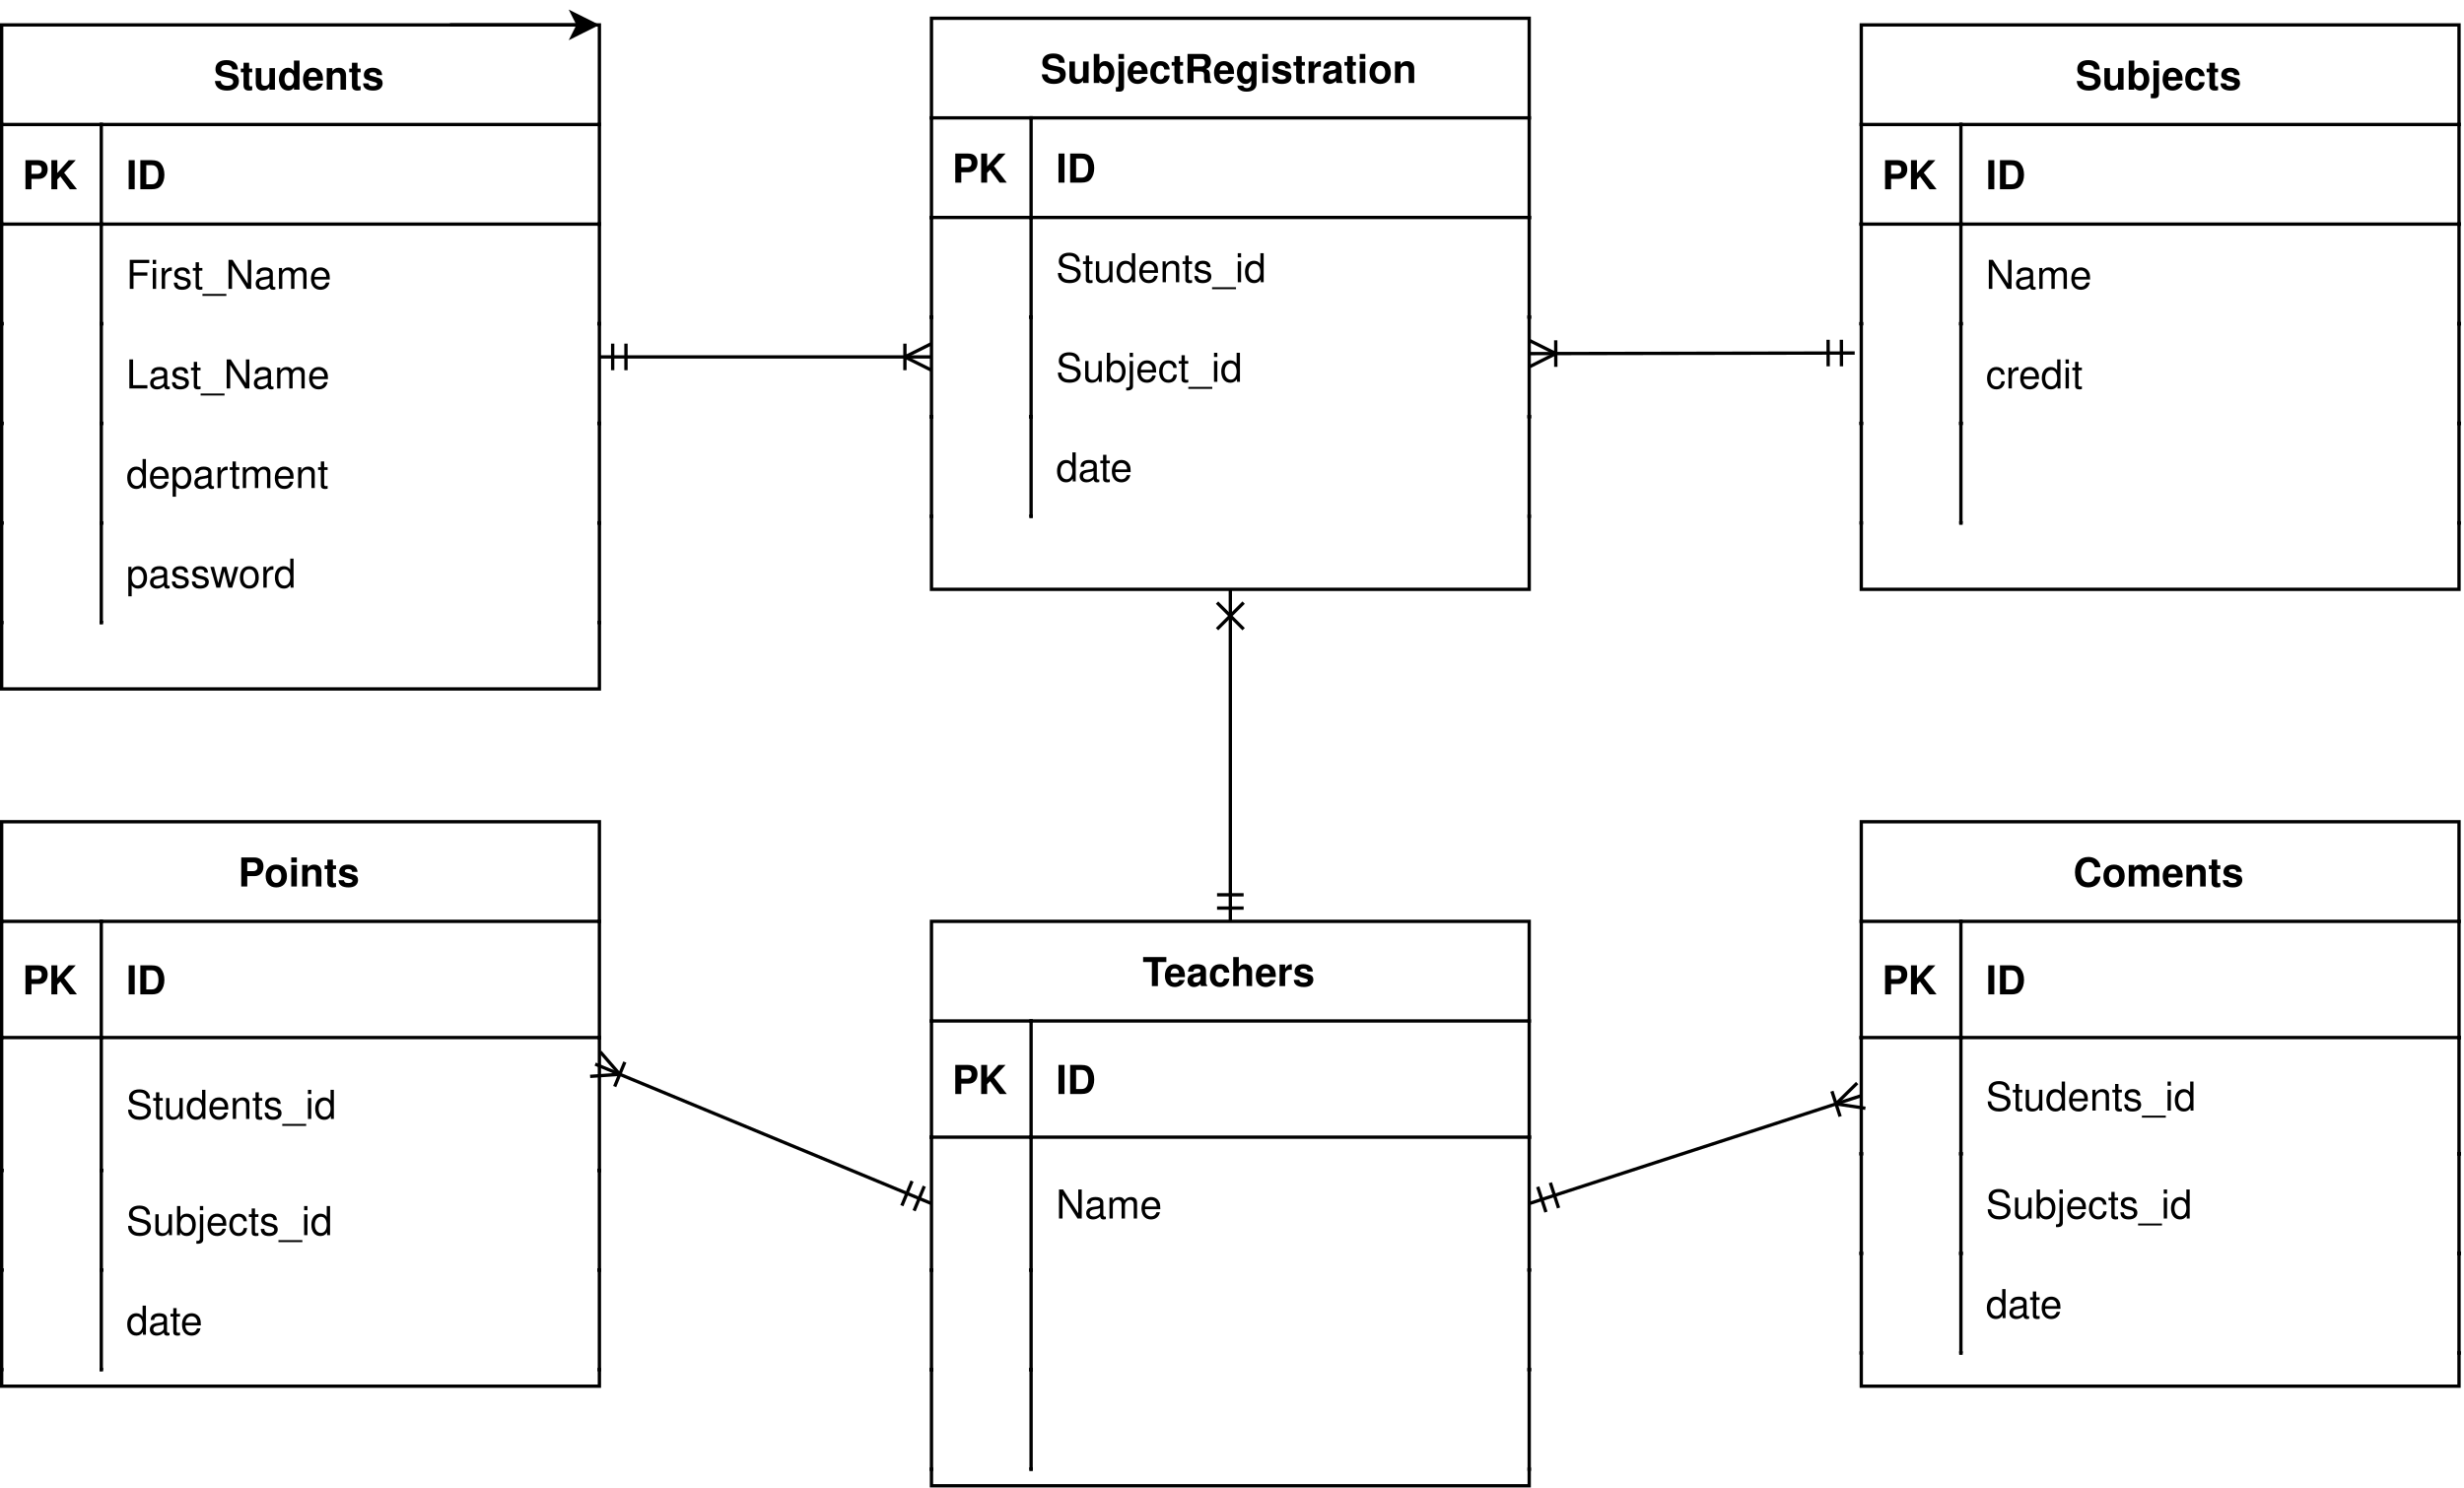
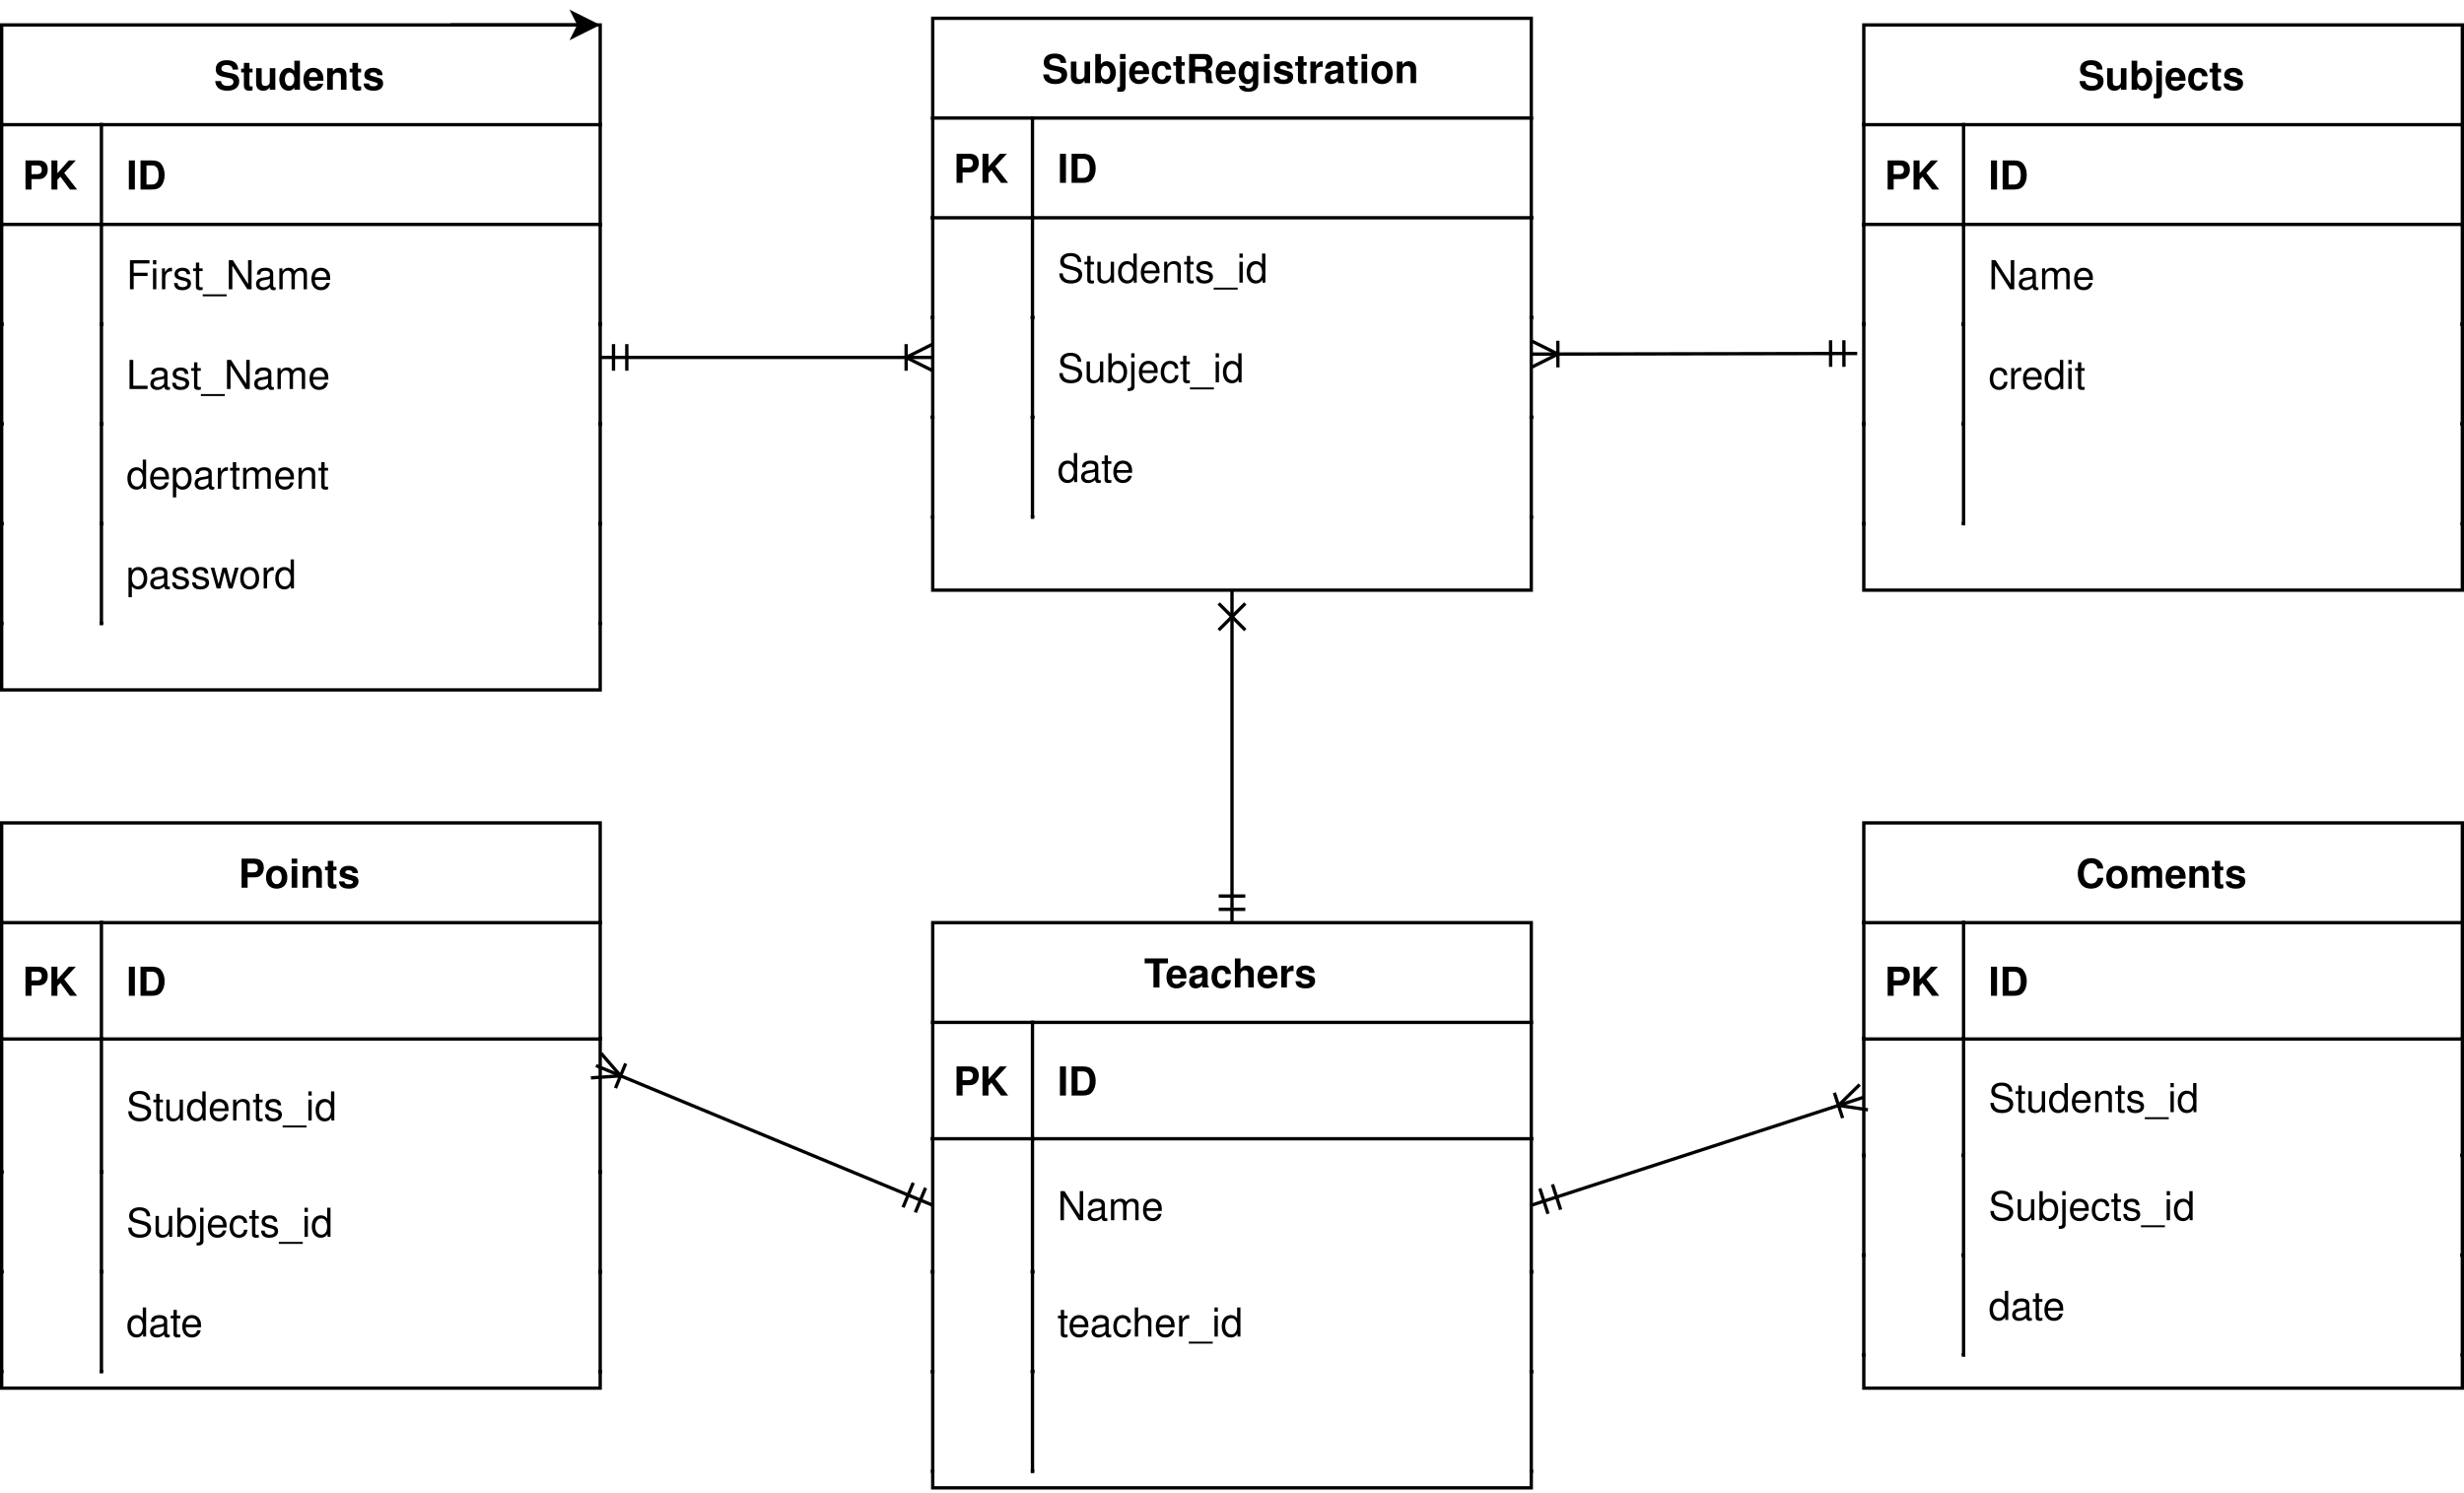
- <svg xmlns="http://www.w3.org/2000/svg" host="65bd71144e" version="1.1" width="742px" height="448px" viewBox="-0.5 -0.5 742 448" content="&lt;mxfile&gt;&lt;diagram id=&quot;-GBpEVrrF6LNIqLnKOfF&quot; name=&quot;ページ1&quot;&gt;7V1dk5s2FP01fuwOQmDjx66TtJ1u2sxuZpo8ZYjR2nQw8oC86+2vrzCSjRGsxYcxvjizkzGykMU9l4N0j64Y4dlq+1vkrpefqUeCkWl42xH+MDLNqeXw/5OCt7Rg7JhpwSLyvbQIHQqe/P+IKDRE6cb3SHxUkVEaMH99XDinYUjm7KjMjSL6elztmQbHv7p2F0QpeJq7gVr6j++xZVrqmJND+e/EXyzlL6PxNP1m5crK4kripevR10wR/jjCs4hSln5abWckSGwn7ZKe96nk233HIhIynRNEj1/cYCOu7YltPH5yLPrH3uRF866uk4/M/ZkU3cfMjZjABhu8gFubuX5IIl6AdsdB4K5jf1c9LVn6gffgvtENkw3Jo/tnf0u8xxSapC5H6YE3lhwmjT/zxp9EZ5Kv3cBfhPzznPc1+cX7iMS8Lw9uzEQN1RTCOi8kYmSbKRKm+Y3QFWHRG68ivrUESsJNkUTt9QA6ckTZMgO4aYhCVzjaYt/0AQv+QcBRDI2jQFMKCb9I5rvBI/d1N1zs0Dk2fmJBL6Lrr260IEwUrKmf2O7jyw5uYWY/CGY0oAmGIQ2Tlhhdiy8D8izP/UkZoysJlbjyfaO7q7bv+R+3w8y4s0c27+6MH6PDMf9LqkdsRsOYRdxzkjYIB/CVJCAWADjRBlAghjUBwy3gNVXw+vJnNcR2ZOUeEKsMhpEDI3/TUG6552DHN0vf47d5oZUdbStnzIorWlU0djBA5dbcgDtv6DJyTzehFytQ7fuphZ58tGTg++PDheGTHJfWvY/X7twPFw/pmeMcvvYZ8N2W30V2q3hrNdcy4EgBvI/8mveJfvHruEN+RWZDwFq/P4nny/b02RXpj0Ig0StWwPvkRzH78Ze7In2n2daBhcyrcqozMBpVUC9g1lIanXZIoxOjGj6XY80TJk0dDTRrTtQxSjLBvXLSrIkrZNKc2DfSrEqa2tGYVlhzDIQ1U0+DzZpqUNMjCUqrxApQabMMWMi0iWznxpuVedPukDeRXXE60FviFL4GmjmRjOdkqHPtxvErjTywxFkKLGTmxGMF6KfNz395/27C3yiJa9ZU/tCkBdLE6gCmj4+5TqW/vcP2UvvDqlh7peIf1tcAAD34sCreQlX/KgAM+QFoqSOdPnJsp/JfdY7tUv+zmgq2/dD/9o43KIK1TAW86w5i14QUNKWqGu+NUitTapdaoGXBoFSsbWRIlGor4M2jxH5ASFUfVNCkqgZqbqRamVQ71QqtpuGbnrCqvpUhsWrTZfe95VN9OCHzqfzFDJzEWxAZRxEILdkqEDcL2frsWwLF3cQWh9/lbcU/f9hmD97kQcg79E22kBx8z35zOGl3JM9Ke5Z0JwNPYSQ7pptoLmoJtmGS00elAmBEApf5L8etN1P3JrWtmTUm0jOmOEnXnDud4tck3YsXzCMax7Lwk59ckjjFk1U+Pq7c0Pt712VenKlUExhHRQYZZkfYTFQiEwrPI1n4yZOW+TQs5bbrEntOSXzv85wcHMjBAnL0BgtoYraAkxp67uMA7+xiz6k1DSUi7QXEHtnudYo9p+wMf1WtowaSIYk9NQGGPOhDTeNcACfRE/00wEske6nBrQvfofWSvSxtIwMiWFSwuEjsKvCD1+k507aOLGRmlRt3DJ1Zm41eu9R8nKYqXW9X6DolU2tAzOqoAxkxqb9qYq0JLGhibToAuhHrqGPdx2kq1fWXWeEnjTkFSWO8bbicOsB0samai3RCrciKA/zbr/SzG76N8vLAkdCQVRHyYkP686d1hAbygDj1S8LDBzjNXIh7fyybSHULcdbByEpD+Vi50lAqdigN1dqRCVWEK4dDFrBass9eePrFuDPQsZR3Z06t0fv60+7oC4l8ftE7uaSalJSVjdLFMK27hZ1LczHRtJ5b5PNl9gvqz+AWtkYwr5KflN+vmvd/RqCcTnHOTeo4yV4lHWUE571iWqyS6jtWVqNExlj1NoRLBtwN3Q2jYy+xZC5CVXfj7sUtffgnM77324naZ/O+gsDkjK4AbZjZSErN8wDWjRm3kjeHCgKP1QZww9BShRM3F1PtNjBTB95w1FThkdVnTu9YtsbMKdda2xspqitNBqSnlkJcdSZVG3Kt5trG/DpWrVw6PHWKacd2h0wrp2rw4lPCHWHT7H4XA2Cqal1sQfPrjU7r0CkydEeubcw2TAyFPs2S+T6g+D4yS6VT2PRZhi3kQD8yb/tp1qHPLldRIxPKlprC24DT58D00VJQYfNmwT5WKUmV4Tyg4HbubVAdx7YL3i/Ux2fcxWPbZkuJQm1EXOSPwYxtmwMIuuBB5wqVQgw69oLNq2Dai88mTjCtbmzbauPpiMGuai9djHGCGN8za3WazbfW9i1XEJwZQmy7DNuK/Fofa63m2gb7FpypQafI0NUKW+FTMMEZPIDgTMGG4YOIbZdhCzpGg2/vPKlDn7hT+gTz1hM8gLeeFOwFDju2XQYqaN601WFnx2kCYlW/3O1MZ1X/IbVgdJRWsN8IrdWt5IqzAcoW4LScfGLlpx262QD29ERDbeYkqbGhr8SdL0l0k0hGanoY1t3ZoB2NxLiOHcgvrpGUbUJ4CY3EUEM/gDQSoyRxD5JGIgMTA9VIyiAGrZEY15FpdfFZ6Qmm7VQjMa53X/KTZq6XZnVVGomhrs257lfo1AUVtDhiVIwc3Xj0aAzSSXRPprED4E34u/0i1Lv3xp2TM4e4uy+6jT3rcGaniggCkyyFSswKijN792K4cyaYlgAKmjNtjQl8+/KIaKXu21XafZPKmWWJ/F44loXuMLInztSa4LFjyc1qGqsU/DCilGWrR+56+Zl6JKnxPw==&lt;/diagram&gt;&lt;/mxfile&gt;">
+ <svg xmlns="http://www.w3.org/2000/svg" host="65bd71144e" version="1.1" width="741px" height="449px" viewBox="-0.5 -0.5 741 449" content="&lt;mxfile&gt;&lt;diagram id=&quot;-GBpEVrrF6LNIqLnKOfF&quot; name=&quot;ページ1&quot;&gt;7V1dc5s4FP01ftwMQmDjx437sTub7naSzrR96lCj2Oxg5AElcfbXr2RLgBFOJSAEBJ1Mx5LFNdxzOUj3SGIGV7vDx8Tfbz/hAEUz2woOM/huZtve0qX/s4rnU8WClVjFJgmDUxXIK+7C/xCvtHjtQxig9KwhwTgi4f68co3jGK3JWZ2fJPjpvNk9js5/de9vkFRxt/YjufZrGJAtvyx7kdf/gcLNVvwymC9P3+x80ZhfSbr1A/xUqILvZ3CVYExOn3aHFYqY74RfTsd9uPBtdmIJionKAfyMH/3ogV/bHXkI6MEpPz/yLC6anuqefST+T1Z1nRI/IRwbaNEK6m3ihzFKaAU4lqPI36fhsfmpZhtGwY3/jB+IMCRK1/fhAQW3J2hYW4rSDTXGisz4PTV+x0+Gfe1H4Samn9f0XNkvXicopedy46eEt5Bdwb3ziBKCDoUq7pqPCO8QSZ5pE/6tw1HiYQoEak856MDjddsC4LbFK30eaJvMdI4F/cDhqIbGk6C5CAm9SBL60S2NdT/eHNE5dz7zYJDg/Rc/2SDCK/Y4ZL57/3iEm7s5jKIVjjDDMMYxs0Twnn8ZoXtx7E9MCN4JqPiVZ0aPV+1e0z/qh5V15c5cerorWgZ5mf6x5glZ4TglCY0cZgNRAJ8QA7ECwIUygBwxqAgYbAGvpYTX57/0EDuSlZ8jpg2GVQKjfNNg6rn76Mg32zCgt3mllz1lLxfcCjW9yo3lDtC25kc0eGOfoGv8EAepBFV2nkroiUdLAb4/370xfILjTm2v072/DuPNzenIeQlf9xXwPVy+i9xW8VYy1zLgQAK8j/xajol+8eu8Q34FdkPAWr8/URAKe+rsCtR7ISbRK5TA+xAmKfnxt79DfafZ1oE1mVfFUGeiUXUaXXZIowtLD59+sKaIqnGx5kLuo7ABrkGkqYGryaS5cCfS1CVN5WxMK6w5HyJrirAaGWvKSc0AMZR2zDFG0KYGsCbTJnC9iTe1edPtkDeBqzkc6AdxZoE1LuYEIp9ToM69n6ZPOAnMIE4dYE1mTjiXgL57+PkvPb9J+JuxvGZN5Q8sWiBNKHdg+viY61T6ywK2l9oflMXagYp/UL0/YdCDD8riranqnwbAJj8AHbmn00eO7XQooc+xXep/TlPBth9DiyzwRkWwji2BZ04SWwNSoylV1ngnStWm1C61QMcxg1KhspNNolRXAm+dMP8ZQqrqoBpNqnKiZiJVbVLtVCt0mqZvesKq6l42iVWbTrvvLZ+qw2kyn4pfLMCJgg0SeRSO0JbsIn6zoENIvjEorhYuL34XtxX9/O5QLDyLQkxP6JuwwArfi9/kBx1L4igZND7kTfFDsuZny8mFCArPq9h1vIhrgiKfhI/ozHYzdW9R25tFZwI1Z/KDVN151Cl+Z8u9aMU6wWkqKj+E7JL4IYFo8v5258fBP8dTptWFRmrAeDIywLLfCpuFTGRc4blFm5A9aUmI44vcNiKxB4rOgegsAE+tswAWdgs4yannPnbwul3npS7SvoHYI+wOX+zJYm9UXTxPTiSbKvZoAGxypw80zXMZOIjW59hOF3vJya03vkPrzSNzlJ1sEMGCislFfFeBH7RNz5m2dWRNZlbPnpi1ObN2qfl4TVW6fjBrFnijYlZP7sjwQb0xxKoBrNHE2rQDNBHrrGPdx2sq1fWEWUe5aMyrWDRGbRvCqdNysWM3S16L9Au1oigO0G+/4E9+/DwrywNnQkNRRSiLDTIyPBXVnjzAD/3MeDiH0y6luLOyMHESMvhRuZMlQ+VcuWTopH5IhmrtyAQ04SrhUASsluyTCU+/WVcWOJfyruylM3tZfzqWPqMkpBd9lEteDIGibCTmvrx2WLilZS42WNYLi/J6mWxC/SuEhauQzNOKk8v3q+L9XxAol0tYCpM6QZKppLOC4JwpptUq6cXAKmqUwJrL0Qag3U24QXAeJY5Yi6AbbjS8qKfzf2LFt0hUiufdK0RfRWJyhXfThpnVPABVc8atrJsDFYlHvQ6cgVpqHrHti6luG5jJHe+Bqql5+DUfOb3g2Rojp5K1tjdSlGeamKqn6kCsO5KqDbmSubYxH8aslU7TUzWYdu52yLRiqDbw/FQee+Oi2aw3ZrKqqoGt0fw60WkdOgWWas+1jdGGDQdJnyK0xpXfB/ZF6dQg+tTA1uREP7Cn/TTr0GeXs6iBPcgtNbPQGht9mqyP6oBqNm9W7GN1IqlLOI8ouV16G1THue2K9wv18RnXbW5b4102b5HbFj9mQG7bHmfSBY5nrZAOxEbnXoQc3nOm7XY0oc+0qrltp42nIzRjVnsee41p9iW36tNs2Vrbt1xFcsa43LYGtpr8Wh9rJXNtgz0lZ2rQKbBUtcJW+HSYyRk4zuRMxYbh5uW2NbA1OkcDp3ee1KFP2Cl9DvOtJ3Ccbz2p2AvcoNy2BqhG86Yrdzs7XibAZ/WL3c5UZvXnSwtmZ8sKso3QmmwlV70aQEzB6XrxiVMedqiuBnCXvzDU5pokOTf0BfnrLUomiWQmLw+DqjsbtKORWMPYgbxbjSQL2X5qJJac+hmqRpKF37g0EpGYGINGogGx0RqJNYyVVt2OSvWZtlONxDJjX/I89salkVjy3BxzXqGjA6rR4oilmTmaePSsD9JJdk8sYx8ab45yt18A5Ck85DRkN0cb0YDW6BwfmHqhddizU20EDHPZFFB3q1Hs2btXxLW21FQdUKM501UYyrcvlHAriu9ZeeV3qryyQFHeFcdxwBUE7sJbOgs49xyxqURjvYIWE4xJsXni77efcIBYi/8B&lt;/diagram&gt;&lt;/mxfile&gt;">
  <defs>
    <clipPath id="mx-clip-0-37-30-30-0">
      <rect x="0" y="37" width="30" height="30" />
    </clipPath>
    <clipPath id="mx-clip-36-37-144-30-0">
      <rect x="36" y="37" width="144" height="30" />
    </clipPath>
    <clipPath id="mx-clip-36-67-144-30-0">
      <rect x="36" y="67" width="144" height="30" />
    </clipPath>
    <clipPath id="mx-clip-36-97-144-30-0">
      <rect x="36" y="97" width="144" height="30" />
    </clipPath>
    <clipPath id="mx-clip-36-127-144-30-0">
      <rect x="36" y="127" width="144" height="30" />
    </clipPath>
    <clipPath id="mx-clip-36-157-144-30-0">
      <rect x="36" y="157" width="144" height="30" />
    </clipPath>
    <clipPath id="mx-clip-560-37-30-30-0">
      <rect x="560" y="37" width="30" height="30" />
    </clipPath>
    <clipPath id="mx-clip-596-37-144-30-0">
      <rect x="596" y="37" width="144" height="30" />
    </clipPath>
    <clipPath id="mx-clip-596-67-144-30-0">
      <rect x="596" y="67" width="144" height="30" />
    </clipPath>
    <clipPath id="mx-clip-596-97-144-30-0">
      <rect x="596" y="97" width="144" height="30" />
    </clipPath>
    <clipPath id="mx-clip-280-35-30-30-0">
      <rect x="280" y="35" width="30" height="30" />
    </clipPath>
    <clipPath id="mx-clip-316-35-144-30-0">
      <rect x="316" y="35" width="144" height="30" />
    </clipPath>
    <clipPath id="mx-clip-316-65-144-30-0">
      <rect x="316" y="65" width="144" height="30" />
    </clipPath>
    <clipPath id="mx-clip-316-95-144-30-0">
      <rect x="316" y="95" width="144" height="30" />
    </clipPath>
    <clipPath id="mx-clip-316-125-144-30-0">
      <rect x="316" y="125" width="144" height="30" />
    </clipPath>
    <clipPath id="mx-clip-560-277-30-35-0">
      <rect x="560" y="277" width="30" height="35" />
    </clipPath>
    <clipPath id="mx-clip-596-277-144-35-0">
      <rect x="596" y="277" width="144" height="35" />
    </clipPath>
    <clipPath id="mx-clip-596-312-144-35-0">
      <rect x="596" y="312" width="144" height="35" />
    </clipPath>
    <clipPath id="mx-clip-596-347-144-30-0">
      <rect x="596" y="347" width="144" height="30" />
    </clipPath>
    <clipPath id="mx-clip-596-377-144-30-0">
      <rect x="596" y="377" width="144" height="30" />
    </clipPath>
    <clipPath id="mx-clip-0-277-30-35-0">
      <rect x="0" y="277" width="30" height="35" />
    </clipPath>
    <clipPath id="mx-clip-36-277-144-35-0">
      <rect x="36" y="277" width="144" height="35" />
    </clipPath>
    <clipPath id="mx-clip-36-312-144-40-0">
      <rect x="36" y="312" width="144" height="40" />
    </clipPath>
    <clipPath id="mx-clip-36-352-144-30-0">
      <rect x="36" y="352" width="144" height="30" />
    </clipPath>
    <clipPath id="mx-clip-36-382-144-30-0">
      <rect x="36" y="382" width="144" height="30" />
    </clipPath>
    <clipPath id="mx-clip-280-307-30-35-0">
      <rect x="280" y="307" width="30" height="35" />
    </clipPath>
    <clipPath id="mx-clip-316-307-144-35-0">
      <rect x="316" y="307" width="144" height="35" />
    </clipPath>
    <clipPath id="mx-clip-316-342-144-40-0">
      <rect x="316" y="342" width="144" height="40" />
+     </clipPath>
+     <clipPath id="mx-clip-316-382-144-30-0">
+       <rect x="316" y="382" width="144" height="30" />
    </clipPath>
  </defs>
  <g>
    <path d="M 0 37 L 0 7 L 180 7 L 180 37" fill="rgb(255, 255, 255)" stroke="rgb(0, 0, 0)" stroke-miterlimit="10" pointer-events="all" />
    <path d="M 0 37 L 0 207 L 180 207 L 180 37" fill="none" stroke="rgb(0, 0, 0)" stroke-miterlimit="10" pointer-events="none" />
    <path d="M 0 37 L 180 37" fill="none" stroke="rgb(0, 0, 0)" stroke-miterlimit="10" pointer-events="none" />
    <path d="M 30 37 L 30 67 L 30 97 L 30 127 L 30 157 L 30 187" fill="none" stroke="rgb(0, 0, 0)" stroke-miterlimit="10" pointer-events="none" />
    <g fill="rgb(0, 0, 0)" font-family="Helvetica" font-weight="bold" pointer-events="none" text-anchor="middle" font-size="12px">
      <text x="89.5" y="26.5">
                Students
            </text>
    </g>
    <path d="M 0 37 M 180 37 M 180 67 L 0 67" fill="none" stroke="rgb(0, 0, 0)" stroke-linecap="square" stroke-miterlimit="10" pointer-events="none" />
    <path d="M 0 37 M 30 37 M 30 67 M 0 67" fill="none" stroke="rgb(0, 0, 0)" stroke-linecap="square" stroke-miterlimit="10" pointer-events="none" />
    <g fill="rgb(0, 0, 0)" font-family="Helvetica" font-weight="bold" pointer-events="none" clip-path="url(#mx-clip-0-37-30-30-0)" text-anchor="middle" font-size="12px">
      <text x="14.5" y="56.5">
                PK
            </text>
    </g>
    <path d="M 30 37 M 180 37 M 180 67 M 30 67" fill="none" stroke="rgb(0, 0, 0)" stroke-linecap="square" stroke-miterlimit="10" pointer-events="none" />
    <g fill="rgb(0, 0, 0)" font-family="Helvetica" font-weight="bold" text-decoration="underline" pointer-events="none" clip-path="url(#mx-clip-36-37-144-30-0)" font-size="12px">
      <text x="37.5" y="56.5">
                ID
            </text>
    </g>
    <path d="M 0 67 M 180 67 M 180 97 M 0 97" fill="none" stroke="rgb(0, 0, 0)" stroke-linecap="square" stroke-miterlimit="10" pointer-events="none" />
    <path d="M 0 67 M 30 67 M 30 97 M 0 97" fill="none" stroke="rgb(0, 0, 0)" stroke-linecap="square" stroke-miterlimit="10" pointer-events="none" />
    <path d="M 30 67 M 180 67 M 180 97 M 30 97" fill="none" stroke="rgb(0, 0, 0)" stroke-linecap="square" stroke-miterlimit="10" pointer-events="none" />
    <g fill="rgb(0, 0, 0)" font-family="Helvetica" pointer-events="none" clip-path="url(#mx-clip-36-67-144-30-0)" font-size="12px">
      <text x="37.5" y="86.5">
                First_Name
            </text>
    </g>
    <path d="M 0 97 M 180 97 M 180 127 M 0 127" fill="none" stroke="rgb(0, 0, 0)" stroke-linecap="square" stroke-miterlimit="10" pointer-events="none" />
    <path d="M 0 97 M 30 97 M 30 127 M 0 127" fill="none" stroke="rgb(0, 0, 0)" stroke-linecap="square" stroke-miterlimit="10" pointer-events="none" />
    <path d="M 30 97 M 180 97 M 180 127 M 30 127" fill="none" stroke="rgb(0, 0, 0)" stroke-linecap="square" stroke-miterlimit="10" pointer-events="none" />
    <g fill="rgb(0, 0, 0)" font-family="Helvetica" pointer-events="none" clip-path="url(#mx-clip-36-97-144-30-0)" font-size="12px">
      <text x="37.5" y="116.5">
                Last_Name
            </text>
    </g>
    <path d="M 0 127 M 180 127 M 180 157 M 0 157" fill="none" stroke="rgb(0, 0, 0)" stroke-linecap="square" stroke-miterlimit="10" pointer-events="none" />
    <path d="M 0 127 M 30 127 M 30 157 M 0 157" fill="none" stroke="rgb(0, 0, 0)" stroke-linecap="square" stroke-miterlimit="10" pointer-events="none" />
    <path d="M 30 127 M 180 127 M 180 157 M 30 157" fill="none" stroke="rgb(0, 0, 0)" stroke-linecap="square" stroke-miterlimit="10" pointer-events="none" />
    <g fill="rgb(0, 0, 0)" font-family="Helvetica" pointer-events="none" clip-path="url(#mx-clip-36-127-144-30-0)" font-size="12px">
      <text x="37.5" y="146.5">
                department
            </text>
    </g>
    <path d="M 0 157 M 180 157 M 180 187 M 0 187" fill="none" stroke="rgb(0, 0, 0)" stroke-linecap="square" stroke-miterlimit="10" pointer-events="none" />
    <path d="M 0 157 M 30 157 M 30 187 M 0 187" fill="none" stroke="rgb(0, 0, 0)" stroke-linecap="square" stroke-miterlimit="10" pointer-events="none" />
    <path d="M 30 157 M 180 157 M 180 187 M 30 187" fill="none" stroke="rgb(0, 0, 0)" stroke-linecap="square" stroke-miterlimit="10" pointer-events="none" />
    <g fill="rgb(0, 0, 0)" font-family="Helvetica" pointer-events="none" clip-path="url(#mx-clip-36-157-144-30-0)" font-size="12px">
      <text x="37.5" y="176.5">
                password
            </text>
    </g>
    <path d="M 560 37 L 560 7 L 740 7 L 740 37" fill="rgb(255, 255, 255)" stroke="rgb(0, 0, 0)" stroke-miterlimit="10" pointer-events="none" />
    <path d="M 560 37 L 560 177 L 740 177 L 740 37" fill="none" stroke="rgb(0, 0, 0)" stroke-miterlimit="10" pointer-events="none" />
    <path d="M 560 37 L 740 37" fill="none" stroke="rgb(0, 0, 0)" stroke-miterlimit="10" pointer-events="none" />
    <path d="M 590 37 L 590 67 L 590 97 L 590 127 L 590 157" fill="none" stroke="rgb(0, 0, 0)" stroke-miterlimit="10" pointer-events="none" />
    <g fill="rgb(0, 0, 0)" font-family="Helvetica" font-weight="bold" pointer-events="none" text-anchor="middle" font-size="12px">
      <text x="649.5" y="26.5">
                Subjects
            </text>
    </g>
    <path d="M 560 37 M 740 37 M 740 67 L 560 67" fill="none" stroke="rgb(0, 0, 0)" stroke-linecap="square" stroke-miterlimit="10" pointer-events="none" />
    <path d="M 560 37 M 590 37 M 590 67 M 560 67" fill="none" stroke="rgb(0, 0, 0)" stroke-linecap="square" stroke-miterlimit="10" pointer-events="none" />
    <g fill="rgb(0, 0, 0)" font-family="Helvetica" font-weight="bold" pointer-events="none" clip-path="url(#mx-clip-560-37-30-30-0)" text-anchor="middle" font-size="12px">
      <text x="574.5" y="56.5">
                PK
            </text>
    </g>
    <path d="M 590 37 M 740 37 M 740 67 M 590 67" fill="none" stroke="rgb(0, 0, 0)" stroke-linecap="square" stroke-miterlimit="10" pointer-events="none" />
    <g fill="rgb(0, 0, 0)" font-family="Helvetica" font-weight="bold" text-decoration="underline" pointer-events="none" clip-path="url(#mx-clip-596-37-144-30-0)" font-size="12px">
      <text x="597.5" y="56.5">
                ID
            </text>
    </g>
    <path d="M 560 67 M 740 67 M 740 97 M 560 97" fill="none" stroke="rgb(0, 0, 0)" stroke-linecap="square" stroke-miterlimit="10" pointer-events="none" />
    <path d="M 560 67 M 590 67 M 590 97 M 560 97" fill="none" stroke="rgb(0, 0, 0)" stroke-linecap="square" stroke-miterlimit="10" pointer-events="none" />
    <path d="M 590 67 M 740 67 M 740 97 M 590 97" fill="none" stroke="rgb(0, 0, 0)" stroke-linecap="square" stroke-miterlimit="10" pointer-events="none" />
    <g fill="rgb(0, 0, 0)" font-family="Helvetica" pointer-events="none" clip-path="url(#mx-clip-596-67-144-30-0)" font-size="12px">
      <text x="597.5" y="86.5">
                Name
            </text>
    </g>
    <path d="M 560 97 M 740 97 M 740 127 M 560 127" fill="none" stroke="rgb(0, 0, 0)" stroke-linecap="square" stroke-miterlimit="10" pointer-events="none" />
    <path d="M 560 97 M 590 97 M 590 127 M 560 127" fill="none" stroke="rgb(0, 0, 0)" stroke-linecap="square" stroke-miterlimit="10" pointer-events="none" />
    <path d="M 590 97 M 740 97 M 740 127 M 590 127" fill="none" stroke="rgb(0, 0, 0)" stroke-linecap="square" stroke-miterlimit="10" pointer-events="none" />
    <g fill="rgb(0, 0, 0)" font-family="Helvetica" pointer-events="none" clip-path="url(#mx-clip-596-97-144-30-0)" font-size="12px">
      <text x="597.5" y="116.5">
                credit
            </text>
    </g>
    <path d="M 560 127 M 740 127 M 740 157 M 560 157" fill="none" stroke="rgb(0, 0, 0)" stroke-linecap="square" stroke-miterlimit="10" pointer-events="none" />
    <path d="M 560 127 M 590 127 M 590 157 M 560 157" fill="none" stroke="rgb(0, 0, 0)" stroke-linecap="square" stroke-miterlimit="10" pointer-events="none" />
    <path d="M 590 127 M 740 127 M 740 157 M 590 157" fill="none" stroke="rgb(0, 0, 0)" stroke-linecap="square" stroke-miterlimit="10" pointer-events="none" />
    <path d="M 135 7 L 173.63 7" fill="none" stroke="rgb(0, 0, 0)" stroke-miterlimit="10" pointer-events="none" />
    <path d="M 178.88 7 L 171.88 10.5 L 173.63 7 L 171.88 3.5 Z" fill="rgb(0, 0, 0)" stroke="rgb(0, 0, 0)" stroke-miterlimit="10" pointer-events="none" />
    <path d="M 370 177 L 370 277" fill="none" stroke="rgb(0, 0, 0)" stroke-miterlimit="10" pointer-events="none" />
    <path d="M 374 181 L 366 189 M 366 181 L 374 189" fill="none" stroke="rgb(0, 0, 0)" stroke-miterlimit="10" pointer-events="none" />
    <path d="M 366 273 L 374 273 M 366 269 L 374 269" fill="none" stroke="rgb(0, 0, 0)" stroke-miterlimit="10" pointer-events="none" />
    <path d="M 280 35 L 280 5 L 460 5 L 460 35" fill="rgb(255, 255, 255)" stroke="rgb(0, 0, 0)" stroke-miterlimit="10" pointer-events="none" />
    <path d="M 280 35 L 280 177 L 460 177 L 460 35" fill="none" stroke="rgb(0, 0, 0)" stroke-miterlimit="10" pointer-events="none" />
    <path d="M 280 35 L 460 35" fill="none" stroke="rgb(0, 0, 0)" stroke-miterlimit="10" pointer-events="none" />
    <path d="M 310 35 L 310 65 L 310 95 L 310 125 L 310 155" fill="none" stroke="rgb(0, 0, 0)" stroke-miterlimit="10" pointer-events="none" />
    <g fill="rgb(0, 0, 0)" font-family="Helvetica" font-weight="bold" pointer-events="none" text-anchor="middle" font-size="12px">
      <text x="369.5" y="24.5">
                SubjectRegistration
            </text>
    </g>
    <path d="M 280 35 M 460 35 M 460 65 L 280 65" fill="none" stroke="rgb(0, 0, 0)" stroke-linecap="square" stroke-miterlimit="10" pointer-events="none" />
    <path d="M 280 35 M 310 35 M 310 65 M 280 65" fill="none" stroke="rgb(0, 0, 0)" stroke-linecap="square" stroke-miterlimit="10" pointer-events="none" />
    <g fill="rgb(0, 0, 0)" font-family="Helvetica" font-weight="bold" pointer-events="none" clip-path="url(#mx-clip-280-35-30-30-0)" text-anchor="middle" font-size="12px">
      <text x="294.5" y="54.5">
                PK
            </text>
    </g>
    <path d="M 310 35 M 460 35 M 460 65 M 310 65" fill="none" stroke="rgb(0, 0, 0)" stroke-linecap="square" stroke-miterlimit="10" pointer-events="none" />
    <g fill="rgb(0, 0, 0)" font-family="Helvetica" font-weight="bold" text-decoration="underline" pointer-events="none" clip-path="url(#mx-clip-316-35-144-30-0)" font-size="12px">
      <text x="317.5" y="54.5">
                ID
            </text>
    </g>
    <path d="M 280 65 M 460 65 M 460 95 M 280 95" fill="none" stroke="rgb(0, 0, 0)" stroke-linecap="square" stroke-miterlimit="10" pointer-events="none" />
    <path d="M 280 65 M 310 65 M 310 95 M 280 95" fill="none" stroke="rgb(0, 0, 0)" stroke-linecap="square" stroke-miterlimit="10" pointer-events="none" />
    <path d="M 310 65 M 460 65 M 460 95 M 310 95" fill="none" stroke="rgb(0, 0, 0)" stroke-linecap="square" stroke-miterlimit="10" pointer-events="none" />
    <g fill="rgb(0, 0, 0)" font-family="Helvetica" pointer-events="none" clip-path="url(#mx-clip-316-65-144-30-0)" font-size="12px">
      <text x="317.5" y="84.5">
                Students_id
            </text>
    </g>
    <path d="M 280 95 M 460 95 M 460 125 M 280 125" fill="none" stroke="rgb(0, 0, 0)" stroke-linecap="square" stroke-miterlimit="10" pointer-events="none" />
    <path d="M 280 95 M 310 95 M 310 125 M 280 125" fill="none" stroke="rgb(0, 0, 0)" stroke-linecap="square" stroke-miterlimit="10" pointer-events="none" />
    <path d="M 310 95 M 460 95 M 460 125 M 310 125" fill="none" stroke="rgb(0, 0, 0)" stroke-linecap="square" stroke-miterlimit="10" pointer-events="none" />
    <g fill="rgb(0, 0, 0)" font-family="Helvetica" pointer-events="none" clip-path="url(#mx-clip-316-95-144-30-0)" font-size="12px">
      <text x="317.5" y="114.5">
                Subject_id
            </text>
    </g>
    <path d="M 280 125 M 460 125 M 460 155 M 280 155" fill="none" stroke="rgb(0, 0, 0)" stroke-linecap="square" stroke-miterlimit="10" pointer-events="none" />
    <path d="M 280 125 M 310 125 M 310 155 M 280 155" fill="none" stroke="rgb(0, 0, 0)" stroke-linecap="square" stroke-miterlimit="10" pointer-events="none" />
    <path d="M 310 125 M 460 125 M 460 155 M 310 155" fill="none" stroke="rgb(0, 0, 0)" stroke-linecap="square" stroke-miterlimit="10" pointer-events="none" />
    <g fill="rgb(0, 0, 0)" font-family="Helvetica" pointer-events="none" clip-path="url(#mx-clip-316-125-144-30-0)" font-size="12px">
      <text x="317.5" y="144.5">
                date
            </text>
    </g>
    <path d="M 180 107 L 280 107" fill="none" stroke="rgb(0, 0, 0)" stroke-miterlimit="10" pointer-events="none" />
    <path d="M 184 103 L 184 111 M 188 103 L 188 111" fill="none" stroke="rgb(0, 0, 0)" stroke-miterlimit="10" pointer-events="none" />
    <path d="M 272 111 L 272 103 M 280 103 L 272 107 L 280 111" fill="none" stroke="rgb(0, 0, 0)" stroke-miterlimit="10" pointer-events="none" />
    <path d="M 460 106 L 558.02 105.82" fill="none" stroke="rgb(0, 0, 0)" stroke-miterlimit="10" pointer-events="none" />
    <path d="M 467.99 101.99 L 468.01 109.99 M 460.01 110 L 468 105.99 L 459.99 102" fill="none" stroke="rgb(0, 0, 0)" stroke-miterlimit="10" pointer-events="none" />
    <path d="M 554.03 109.83 L 554.01 101.83 M 550.03 109.83 L 550.01 101.83" fill="none" stroke="rgb(0, 0, 0)" stroke-miterlimit="10" pointer-events="none" />
    <path d="M 280 362 L 178.74 320" fill="none" stroke="rgb(0, 0, 0)" stroke-miterlimit="10" pointer-events="none" />
    <path d="M 274.77 364.16 L 277.84 356.77 M 271.08 362.63 L 274.14 355.24" fill="none" stroke="rgb(0, 0, 0)" stroke-miterlimit="10" pointer-events="none" />
    <path d="M 187.66 319.37 L 184.6 326.76 M 177.21 323.69 L 186.13 323.07 L 180.27 316.31" fill="none" stroke="rgb(0, 0, 0)" stroke-miterlimit="10" pointer-events="none" />
    <path d="M 560 277 L 560 247 L 740 247 L 740 277" fill="rgb(255, 255, 255)" stroke="rgb(0, 0, 0)" stroke-miterlimit="10" pointer-events="none" />
    <path d="M 560 277 L 560 417 L 740 417 L 740 277" fill="none" stroke="rgb(0, 0, 0)" stroke-miterlimit="10" pointer-events="none" />
    <path d="M 560 277 L 740 277" fill="none" stroke="rgb(0, 0, 0)" stroke-miterlimit="10" pointer-events="none" />
    <path d="M 590 277 L 590 312 L 590 347 L 590 377 L 590 407" fill="none" stroke="rgb(0, 0, 0)" stroke-miterlimit="10" pointer-events="none" />
    <g fill="rgb(0, 0, 0)" font-family="Helvetica" font-weight="bold" pointer-events="none" text-anchor="middle" font-size="12px">
      <text x="649.5" y="266.5">
                Coments
            </text>
    </g>
    <path d="M 560 277 M 740 277 M 740 312 L 560 312" fill="none" stroke="rgb(0, 0, 0)" stroke-linecap="square" stroke-miterlimit="10" pointer-events="none" />
    <path d="M 560 277 M 590 277 M 590 312 M 560 312" fill="none" stroke="rgb(0, 0, 0)" stroke-linecap="square" stroke-miterlimit="10" pointer-events="none" />
    <g fill="rgb(0, 0, 0)" font-family="Helvetica" font-weight="bold" pointer-events="none" clip-path="url(#mx-clip-560-277-30-35-0)" text-anchor="middle" font-size="12px">
      <text x="574.5" y="299">
                PK
            </text>
    </g>
    <path d="M 590 277 M 740 277 M 740 312 M 590 312" fill="none" stroke="rgb(0, 0, 0)" stroke-linecap="square" stroke-miterlimit="10" pointer-events="none" />
    <g fill="rgb(0, 0, 0)" font-family="Helvetica" font-weight="bold" text-decoration="underline" pointer-events="none" clip-path="url(#mx-clip-596-277-144-35-0)" font-size="12px">
      <text x="597.5" y="299">
                ID
            </text>
    </g>
    <path d="M 560 312 M 740 312 M 740 347 M 560 347" fill="none" stroke="rgb(0, 0, 0)" stroke-linecap="square" stroke-miterlimit="10" pointer-events="none" />
    <path d="M 560 312 M 590 312 M 590 347 M 560 347" fill="none" stroke="rgb(0, 0, 0)" stroke-linecap="square" stroke-miterlimit="10" pointer-events="none" />
    <path d="M 590 312 M 740 312 M 740 347 M 590 347" fill="none" stroke="rgb(0, 0, 0)" stroke-linecap="square" stroke-miterlimit="10" pointer-events="none" />
    <g fill="rgb(0, 0, 0)" font-family="Helvetica" pointer-events="none" clip-path="url(#mx-clip-596-312-144-35-0)" font-size="12px">
      <text x="597.5" y="334">
                Students_id
            </text>
    </g>
    <path d="M 560 347 M 740 347 M 740 377 M 560 377" fill="none" stroke="rgb(0, 0, 0)" stroke-linecap="square" stroke-miterlimit="10" pointer-events="none" />
    <path d="M 560 347 M 590 347 M 590 377 M 560 377" fill="none" stroke="rgb(0, 0, 0)" stroke-linecap="square" stroke-miterlimit="10" pointer-events="none" />
    <path d="M 590 347 M 740 347 M 740 377 M 590 377" fill="none" stroke="rgb(0, 0, 0)" stroke-linecap="square" stroke-miterlimit="10" pointer-events="none" />
    <g fill="rgb(0, 0, 0)" font-family="Helvetica" pointer-events="none" clip-path="url(#mx-clip-596-347-144-30-0)" font-size="12px">
      <text x="597.5" y="366.5">
                Subjects_id
            </text>
    </g>
    <path d="M 560 377 M 740 377 M 740 407 M 560 407" fill="none" stroke="rgb(0, 0, 0)" stroke-linecap="square" stroke-miterlimit="10" pointer-events="none" />
    <path d="M 560 377 M 590 377 M 590 407 M 560 407" fill="none" stroke="rgb(0, 0, 0)" stroke-linecap="square" stroke-miterlimit="10" pointer-events="none" />
    <path d="M 590 377 M 740 377 M 740 407 M 590 407" fill="none" stroke="rgb(0, 0, 0)" stroke-linecap="square" stroke-miterlimit="10" pointer-events="none" />
    <g fill="rgb(0, 0, 0)" font-family="Helvetica" pointer-events="none" clip-path="url(#mx-clip-596-377-144-30-0)" font-size="12px">
      <text x="597.5" y="396.5">
                date
            </text>
    </g>
    <path d="M 0 277 L 0 247 L 180 247 L 180 277" fill="rgb(255, 255, 255)" stroke="rgb(0, 0, 0)" stroke-miterlimit="10" pointer-events="none" />
    <path d="M 0 277 L 0 417 L 180 417 L 180 277" fill="none" stroke="rgb(0, 0, 0)" stroke-miterlimit="10" pointer-events="none" />
    <path d="M 0 277 L 180 277" fill="none" stroke="rgb(0, 0, 0)" stroke-miterlimit="10" pointer-events="none" />
    <path d="M 30 277 L 30 312 L 30 352 L 30 382 L 30 412" fill="none" stroke="rgb(0, 0, 0)" stroke-miterlimit="10" pointer-events="none" />
    <g fill="rgb(0, 0, 0)" font-family="Helvetica" font-weight="bold" pointer-events="none" text-anchor="middle" font-size="12px">
      <text x="89.5" y="266.5">
                Points
            </text>
    </g>
    <path d="M 0 277 M 180 277 M 180 312 L 0 312" fill="none" stroke="rgb(0, 0, 0)" stroke-linecap="square" stroke-miterlimit="10" pointer-events="none" />
    <path d="M 0 277 M 30 277 M 30 312 M 0 312" fill="none" stroke="rgb(0, 0, 0)" stroke-linecap="square" stroke-miterlimit="10" pointer-events="none" />
    <g fill="rgb(0, 0, 0)" font-family="Helvetica" font-weight="bold" pointer-events="none" clip-path="url(#mx-clip-0-277-30-35-0)" text-anchor="middle" font-size="12px">
      <text x="14.5" y="299">
                PK
            </text>
    </g>
    <path d="M 30 277 M 180 277 M 180 312 M 30 312" fill="none" stroke="rgb(0, 0, 0)" stroke-linecap="square" stroke-miterlimit="10" pointer-events="none" />
    <g fill="rgb(0, 0, 0)" font-family="Helvetica" font-weight="bold" text-decoration="underline" pointer-events="none" clip-path="url(#mx-clip-36-277-144-35-0)" font-size="12px">
      <text x="37.5" y="299">
                ID
            </text>
    </g>
    <path d="M 0 312 M 180 312 M 180 352 M 0 352" fill="none" stroke="rgb(0, 0, 0)" stroke-linecap="square" stroke-miterlimit="10" pointer-events="none" />
    <path d="M 0 312 M 30 312 M 30 352 M 0 352" fill="none" stroke="rgb(0, 0, 0)" stroke-linecap="square" stroke-miterlimit="10" pointer-events="none" />
    <path d="M 30 312 M 180 312 M 180 352 M 30 352" fill="none" stroke="rgb(0, 0, 0)" stroke-linecap="square" stroke-miterlimit="10" pointer-events="none" />
    <g fill="rgb(0, 0, 0)" font-family="Helvetica" pointer-events="none" clip-path="url(#mx-clip-36-312-144-40-0)" font-size="12px">
      <text x="37.5" y="336.5">
                Students_id
            </text>
    </g>
    <path d="M 0 352 M 180 352 M 180 382 M 0 382" fill="none" stroke="rgb(0, 0, 0)" stroke-linecap="square" stroke-miterlimit="10" pointer-events="none" />
    <path d="M 0 352 M 30 352 M 30 382 M 0 382" fill="none" stroke="rgb(0, 0, 0)" stroke-linecap="square" stroke-miterlimit="10" pointer-events="none" />
    <path d="M 30 352 M 180 352 M 180 382 M 30 382" fill="none" stroke="rgb(0, 0, 0)" stroke-linecap="square" stroke-miterlimit="10" pointer-events="none" />
    <g fill="rgb(0, 0, 0)" font-family="Helvetica" pointer-events="none" clip-path="url(#mx-clip-36-352-144-30-0)" font-size="12px">
      <text x="37.5" y="371.5">
                Subjects_id
            </text>
    </g>
    <path d="M 0 382 M 180 382 M 180 412 M 0 412" fill="none" stroke="rgb(0, 0, 0)" stroke-linecap="square" stroke-miterlimit="10" pointer-events="none" />
    <path d="M 0 382 M 30 382 M 30 412 M 0 412" fill="none" stroke="rgb(0, 0, 0)" stroke-linecap="square" stroke-miterlimit="10" pointer-events="none" />
    <path d="M 30 382 M 180 382 M 180 412 M 30 412" fill="none" stroke="rgb(0, 0, 0)" stroke-linecap="square" stroke-miterlimit="10" pointer-events="none" />
    <g fill="rgb(0, 0, 0)" font-family="Helvetica" pointer-events="none" clip-path="url(#mx-clip-36-382-144-30-0)" font-size="12px">
      <text x="37.5" y="401.5">
                date
            </text>
    </g>
    <path d="M 460 362 L 560 329.5" fill="none" stroke="rgb(0, 0, 0)" stroke-miterlimit="10" pointer-events="none" />
    <path d="M 462.57 356.96 L 465.04 364.57 M 466.37 355.72 L 468.84 363.33" fill="none" stroke="rgb(0, 0, 0)" stroke-miterlimit="10" pointer-events="none" />
    <path d="M 553.63 335.78 L 551.16 328.17 M 558.76 325.7 L 552.39 331.97 L 561.24 333.3" fill="none" stroke="rgb(0, 0, 0)" stroke-miterlimit="10" pointer-events="none" />
    <path d="M 280 307 L 280 277 L 460 277 L 460 307" fill="rgb(255, 255, 255)" stroke="rgb(0, 0, 0)" stroke-miterlimit="10" pointer-events="none" />
    <path d="M 280 307 L 280 447 L 460 447 L 460 307" fill="none" stroke="rgb(0, 0, 0)" stroke-miterlimit="10" pointer-events="none" />
    <path d="M 280 307 L 460 307" fill="none" stroke="rgb(0, 0, 0)" stroke-miterlimit="10" pointer-events="none" />
    <path d="M 310 307 L 310 342 L 310 382 L 310 412 L 310 442" fill="none" stroke="rgb(0, 0, 0)" stroke-miterlimit="10" pointer-events="none" />
    <g fill="rgb(0, 0, 0)" font-family="Helvetica" font-weight="bold" pointer-events="none" text-anchor="middle" font-size="12px">
      <text x="369.5" y="296.5">
                Teachers
            </text>
    </g>
    <path d="M 280 307 M 460 307 M 460 342 L 280 342" fill="none" stroke="rgb(0, 0, 0)" stroke-linecap="square" stroke-miterlimit="10" pointer-events="none" />
    <path d="M 280 307 M 310 307 M 310 342 M 280 342" fill="none" stroke="rgb(0, 0, 0)" stroke-linecap="square" stroke-miterlimit="10" pointer-events="none" />
    <g fill="rgb(0, 0, 0)" font-family="Helvetica" font-weight="bold" pointer-events="none" clip-path="url(#mx-clip-280-307-30-35-0)" text-anchor="middle" font-size="12px">
      <text x="294.5" y="329">
                PK
            </text>
    </g>
    <path d="M 310 307 M 460 307 M 460 342 M 310 342" fill="none" stroke="rgb(0, 0, 0)" stroke-linecap="square" stroke-miterlimit="10" pointer-events="none" />
    <g fill="rgb(0, 0, 0)" font-family="Helvetica" font-weight="bold" text-decoration="underline" pointer-events="none" clip-path="url(#mx-clip-316-307-144-35-0)" font-size="12px">
      <text x="317.5" y="329">
                ID
            </text>
    </g>
    <path d="M 280 342 M 460 342 M 460 382 M 280 382" fill="none" stroke="rgb(0, 0, 0)" stroke-linecap="square" stroke-miterlimit="10" pointer-events="none" />
    <path d="M 280 342 M 310 342 M 310 382 M 280 382" fill="none" stroke="rgb(0, 0, 0)" stroke-linecap="square" stroke-miterlimit="10" pointer-events="none" />
    <path d="M 310 342 M 460 342 M 460 382 M 310 382" fill="none" stroke="rgb(0, 0, 0)" stroke-linecap="square" stroke-miterlimit="10" pointer-events="none" />
    <g fill="rgb(0, 0, 0)" font-family="Helvetica" pointer-events="none" clip-path="url(#mx-clip-316-342-144-40-0)" font-size="12px">
      <text x="317.5" y="366.5">
                Name
            </text>
    </g>
    <path d="M 280 382 M 460 382 M 460 412 M 280 412" fill="none" stroke="rgb(0, 0, 0)" stroke-linecap="square" stroke-miterlimit="10" pointer-events="none" />
    <path d="M 280 382 M 310 382 M 310 412 M 280 412" fill="none" stroke="rgb(0, 0, 0)" stroke-linecap="square" stroke-miterlimit="10" pointer-events="none" />
    <path d="M 310 382 M 460 382 M 460 412 M 310 412" fill="none" stroke="rgb(0, 0, 0)" stroke-linecap="square" stroke-miterlimit="10" pointer-events="none" />
+     <g fill="rgb(0, 0, 0)" font-family="Helvetica" pointer-events="none" clip-path="url(#mx-clip-316-382-144-30-0)" font-size="12px">
+       <text x="317.5" y="401.5">
+                 teacher_id
+             </text>
+     </g>
    <path d="M 280 412 M 460 412 M 460 442 M 280 442" fill="none" stroke="rgb(0, 0, 0)" stroke-linecap="square" stroke-miterlimit="10" pointer-events="none" />
    <path d="M 280 412 M 310 412 M 310 442 M 280 442" fill="none" stroke="rgb(0, 0, 0)" stroke-linecap="square" stroke-miterlimit="10" pointer-events="none" />
    <path d="M 310 412 M 460 412 M 460 442 M 310 442" fill="none" stroke="rgb(0, 0, 0)" stroke-linecap="square" stroke-miterlimit="10" pointer-events="none" />
  </g>
</svg>
